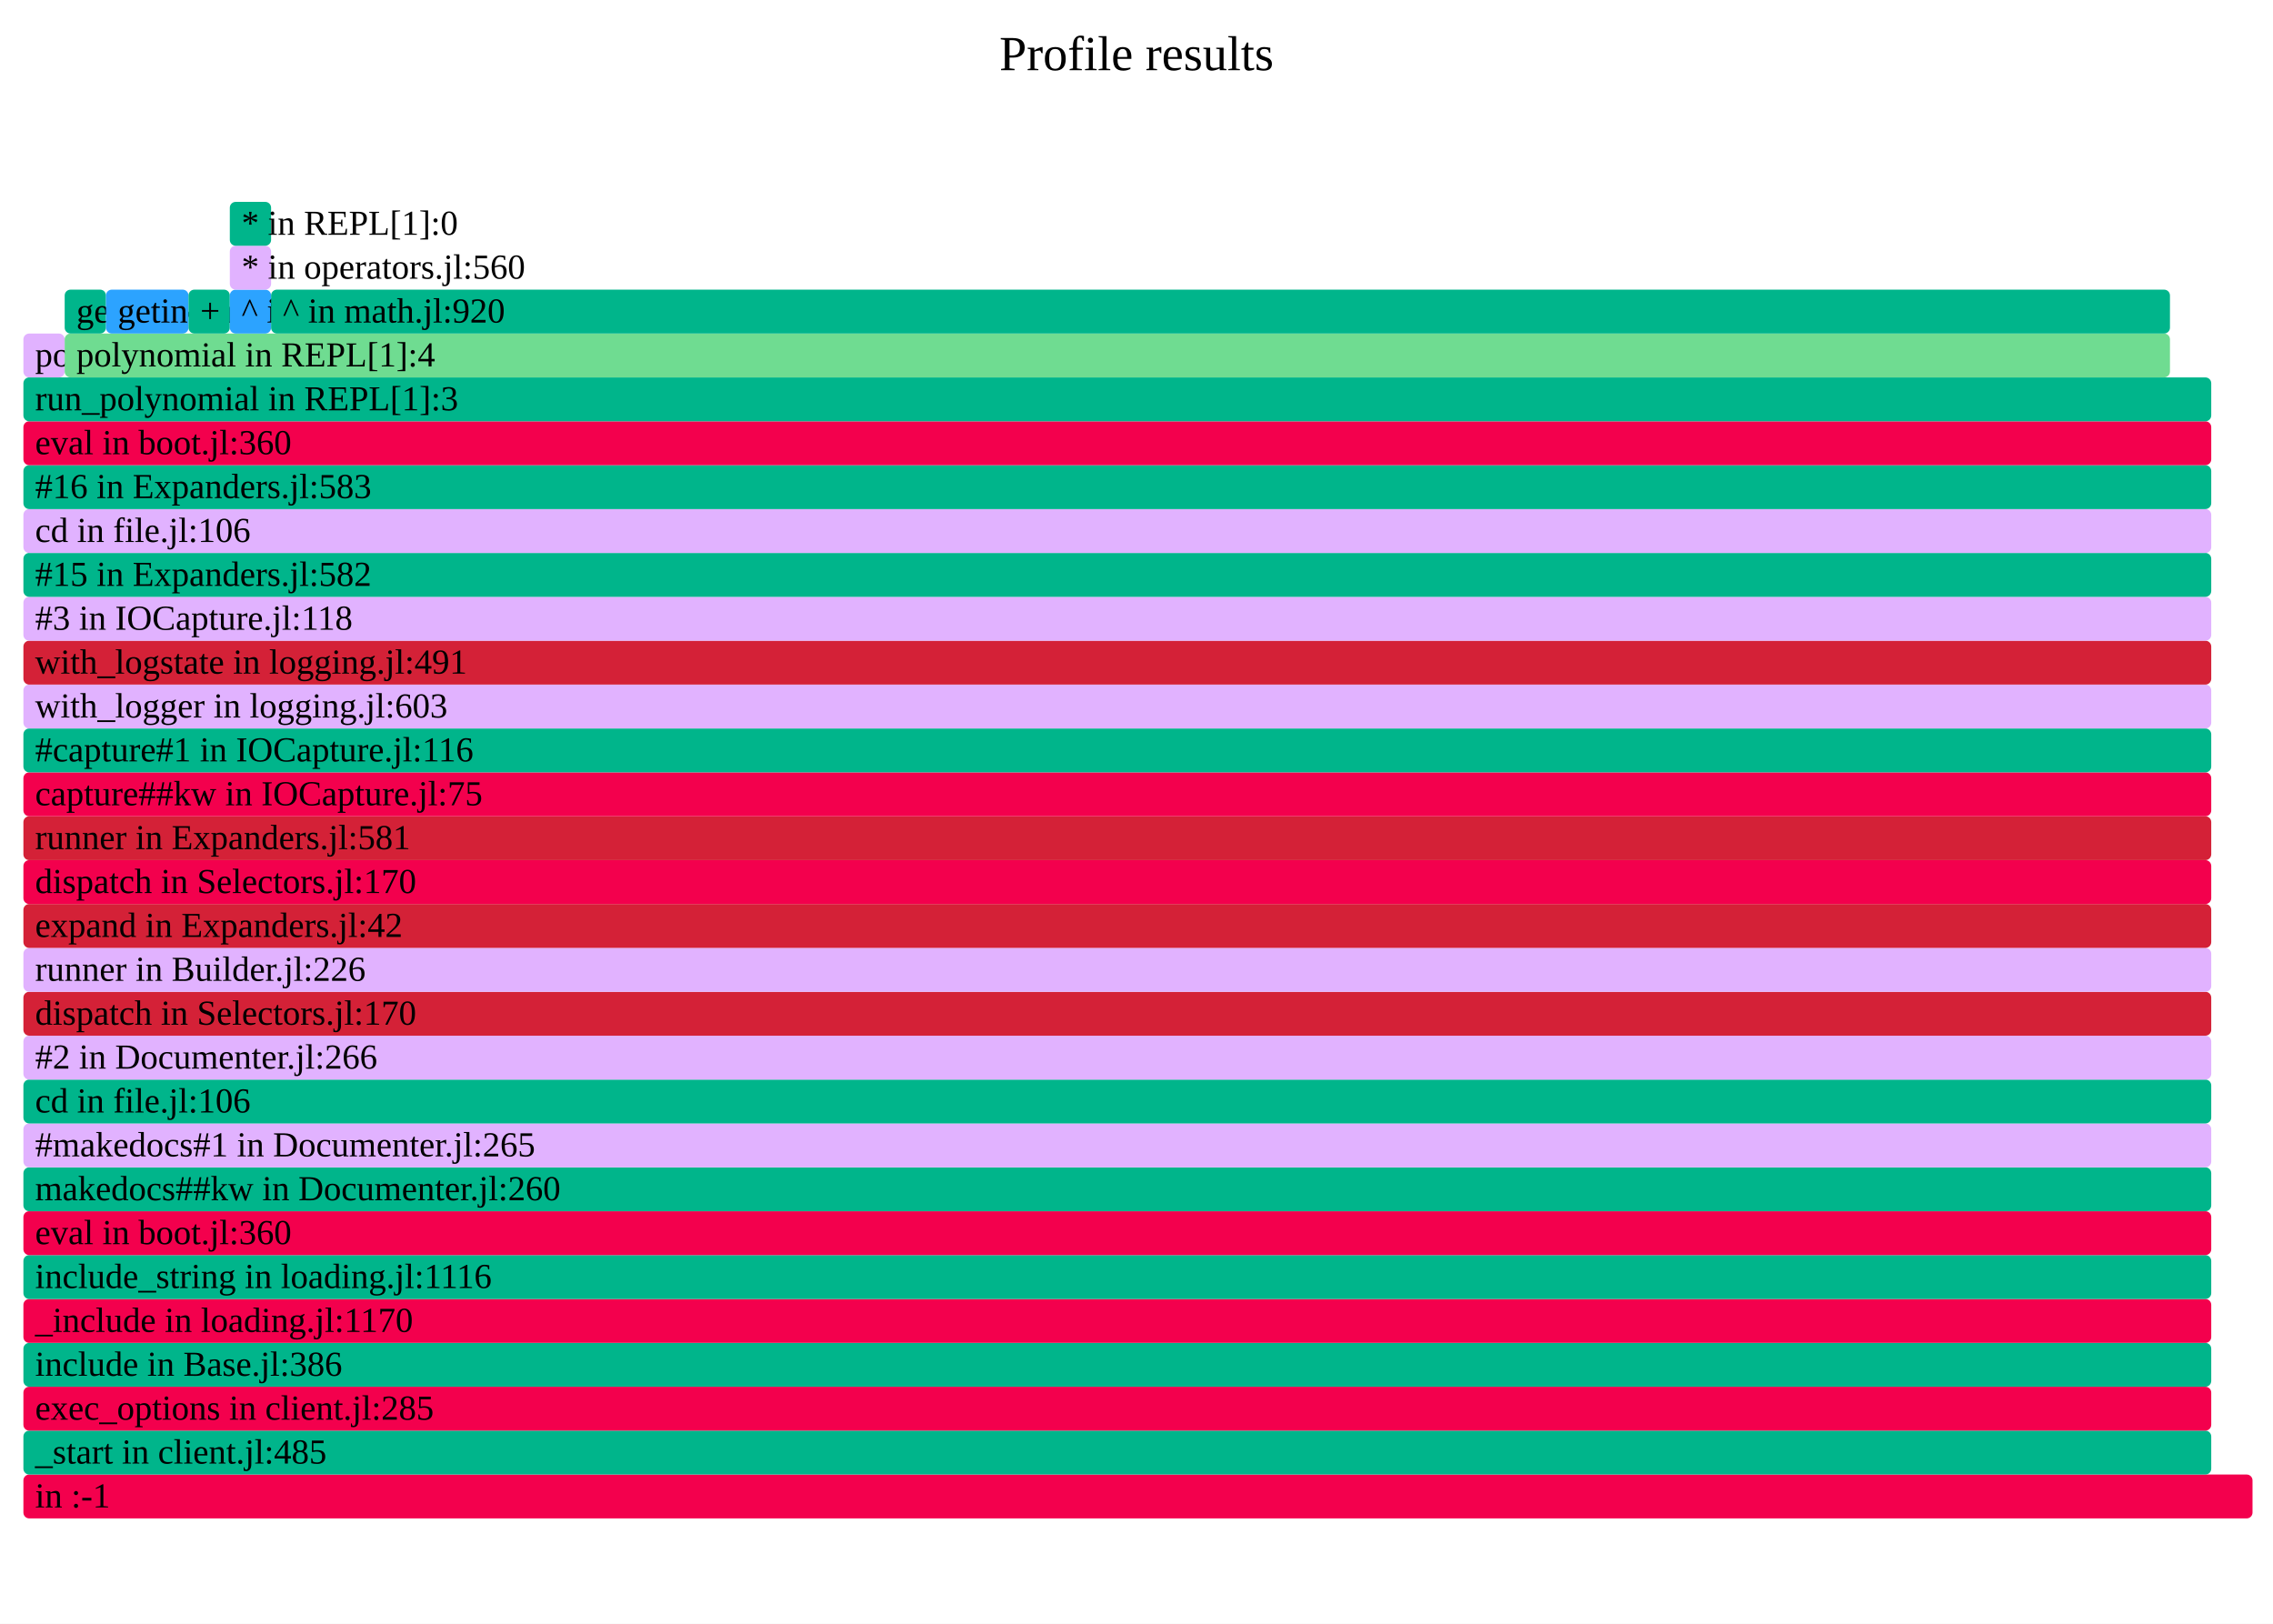
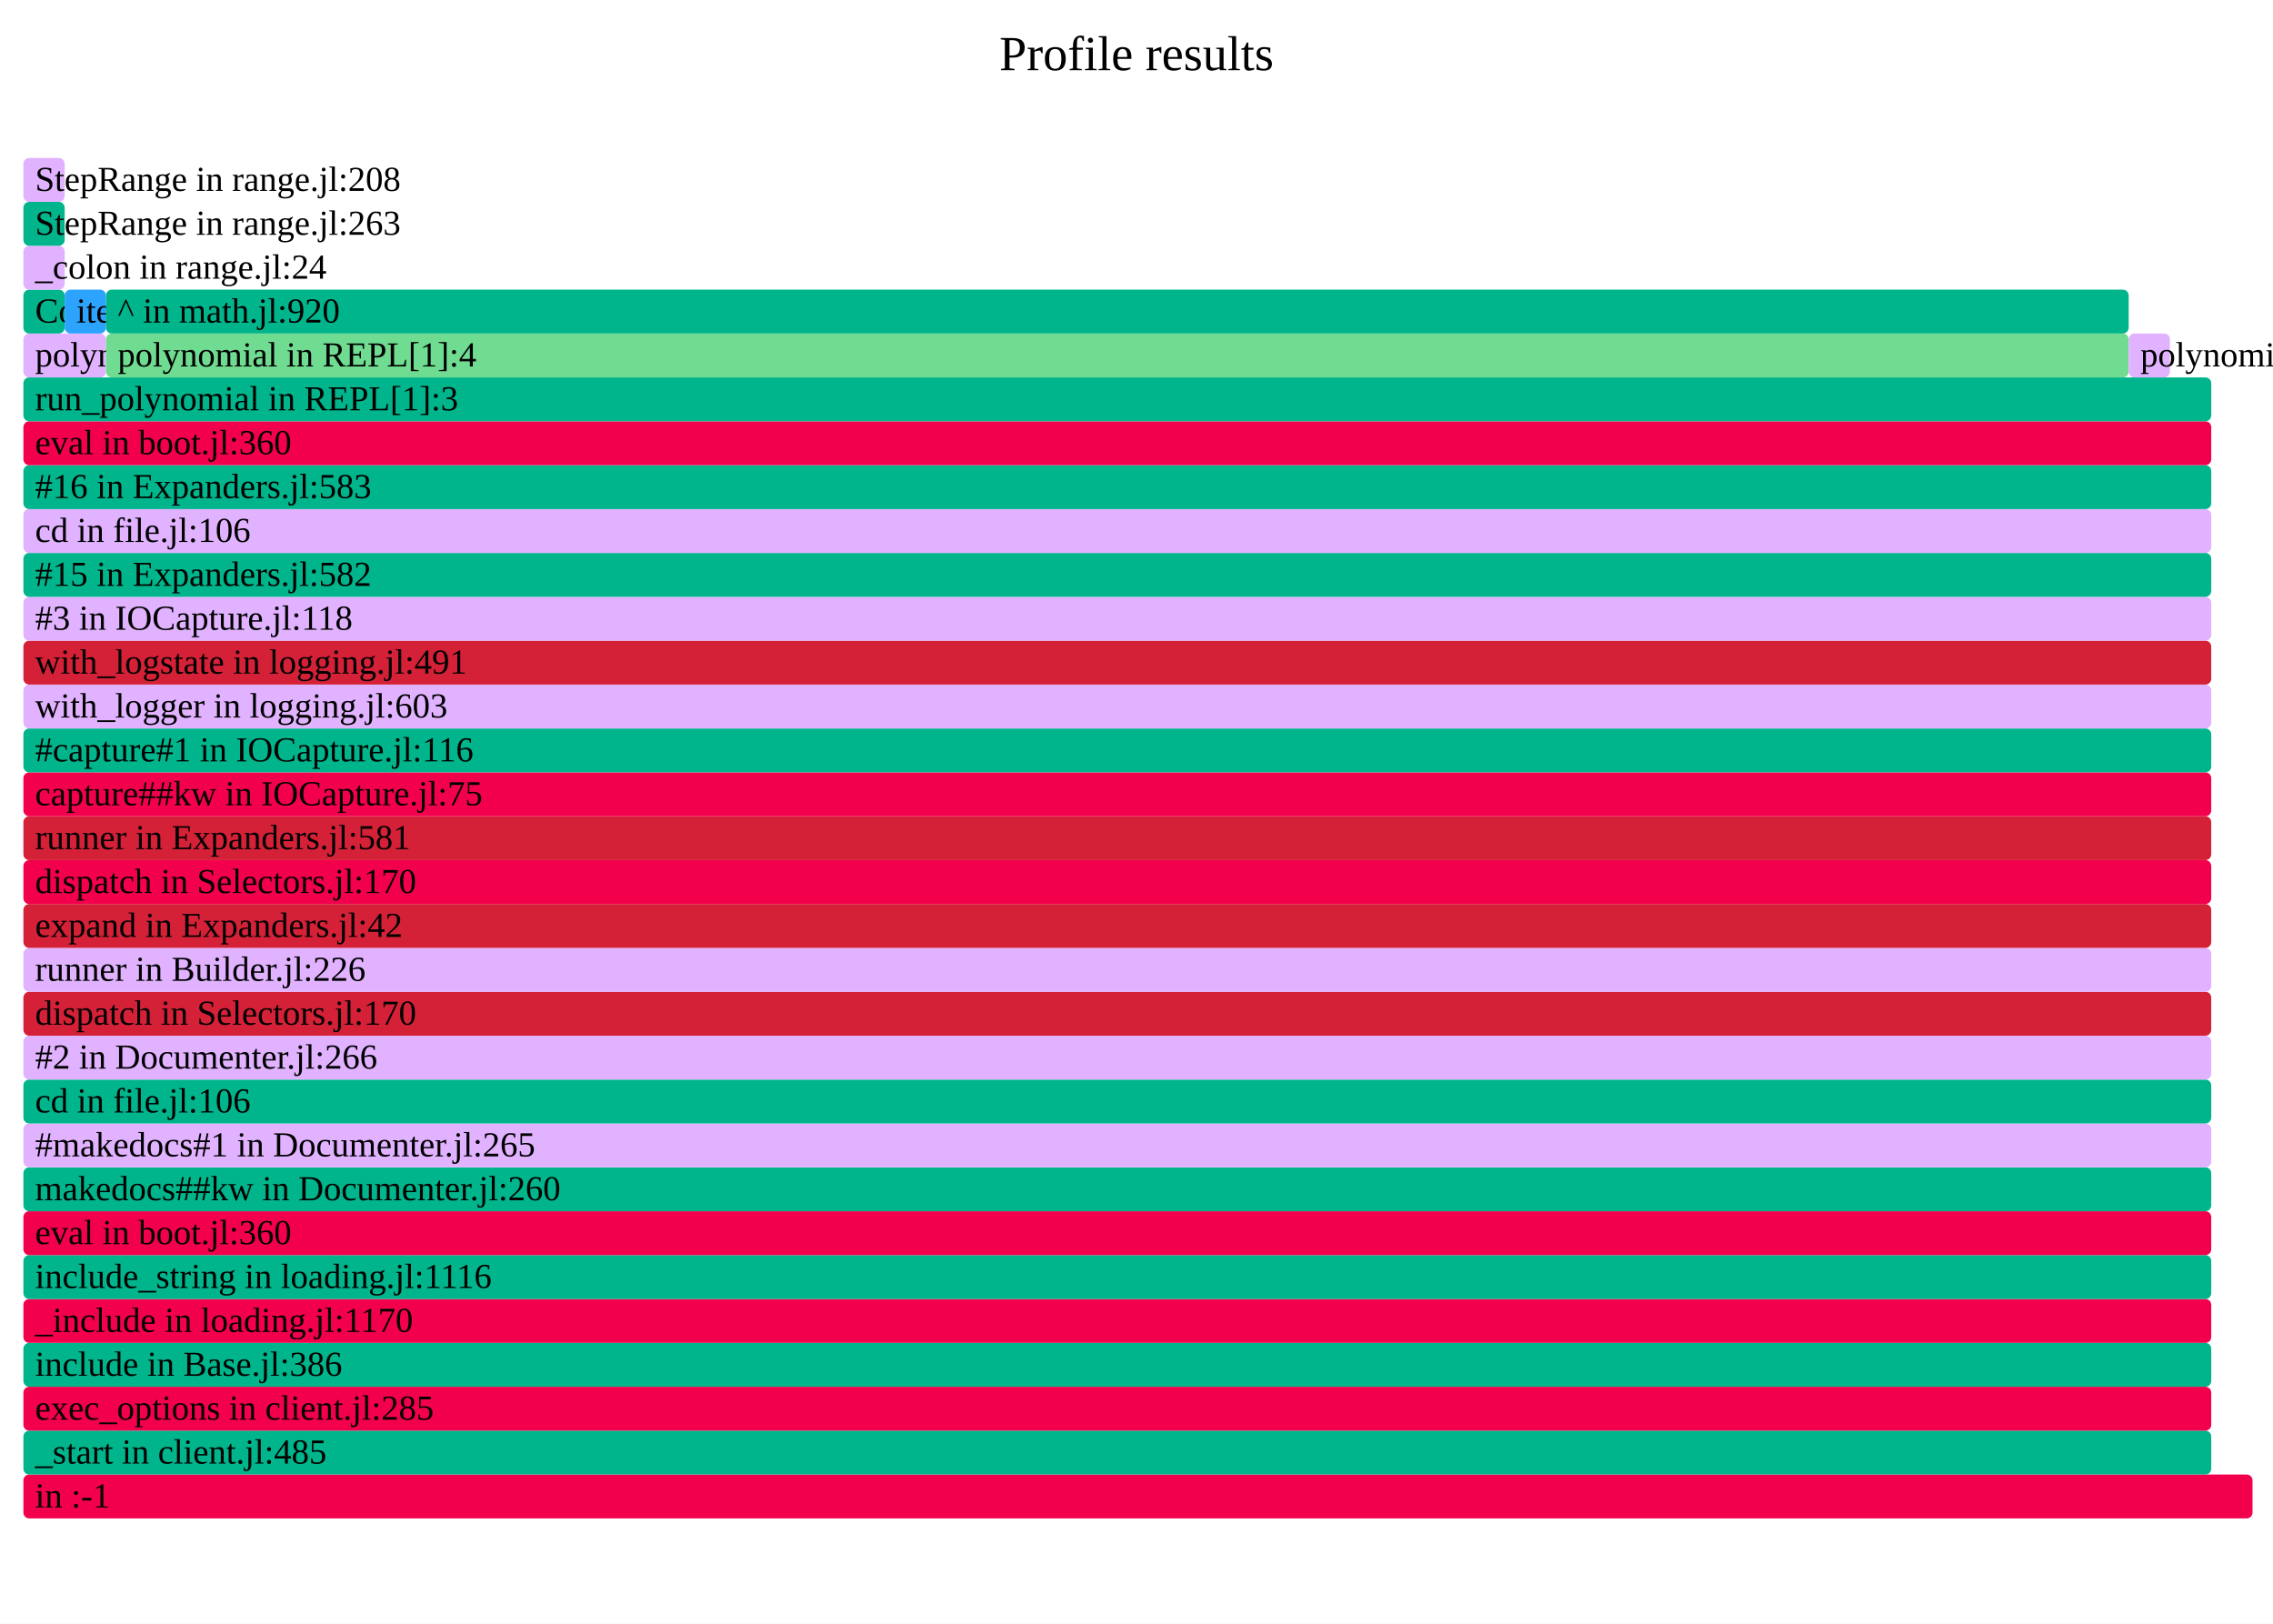
- <svg xmlns="http://www.w3.org/2000/svg" version="1.1" width="777" height="555" viewBox="0 0 777 555" id="fig-d5300c67d48d4a84900cdfe19e91ba9c">
+ <svg xmlns="http://www.w3.org/2000/svg" version="1.1" width="777" height="555" viewBox="0 0 777 555" id="fig-ea89e59c0b2140be8be04f55f91a4223">
  <defs>
-     <clipPath id="fig-d5300c67d48d4a84900cdfe19e91ba9c-clip">
+     <clipPath id="fig-ea89e59c0b2140be8be04f55f91a4223-clip">
      <rect x="0" y="0" width="777" height="555" />
    </clipPath>
  </defs>
  <style type="text/css">
-     #fig-d5300c67d48d4a84900cdfe19e91ba9c text {
+     #fig-ea89e59c0b2140be8be04f55f91a4223 text {
        pointer-events: none;
        font-family: inherit;
        font-size: 12px;
        fill: #000000;
    }
-     text#fig-d5300c67d48d4a84900cdfe19e91ba9c-caption {
+     text#fig-ea89e59c0b2140be8be04f55f91a4223-caption {
        font-size: 16.8px;
        fill: #000000;
        text-anchor: middle;
    }
-     #fig-d5300c67d48d4a84900cdfe19e91ba9c-bg {
+     #fig-ea89e59c0b2140be8be04f55f91a4223-bg {
        fill: #FFFFFF;
    }
-     #fig-d5300c67d48d4a84900cdfe19e91ba9c-viewport rect, #fig-d5300c67d48d4a84900cdfe19e91ba9c-viewport path {
+     #fig-ea89e59c0b2140be8be04f55f91a4223-viewport rect, #fig-ea89e59c0b2140be8be04f55f91a4223-viewport path {
        vector-effect: non-scaling-stroke;
        fill-opacity: 1;
    }
-     #fig-d5300c67d48d4a84900cdfe19e91ba9c-viewport text {
+     #fig-ea89e59c0b2140be8be04f55f91a4223-viewport text {
        stroke: #000000;
        stroke-width: 0;
        stroke-opacity: 0.35;
    }
-     #fig-d5300c67d48d4a84900cdfe19e91ba9c-viewport rect:hover, #fig-d5300c67d48d4a84900cdfe19e91ba9c-viewport path:hover {
+     #fig-ea89e59c0b2140be8be04f55f91a4223-viewport rect:hover, #fig-ea89e59c0b2140be8be04f55f91a4223-viewport path:hover {
        fill-opacity: 0.75;
        stroke: #000000;
        stroke-width: 0.5;
    }
-     #fig-d5300c67d48d4a84900cdfe19e91ba9c-viewport + rect {
+     #fig-ea89e59c0b2140be8be04f55f91a4223-viewport + rect {
        fill: #FFFFFF;
        opacity: 0.8;
    }
-     text#fig-d5300c67d48d4a84900cdfe19e91ba9c-details{
+     text#fig-ea89e59c0b2140be8be04f55f91a4223-details{
        fill: #000000;
    }
</style>
-   <g id="fig-d5300c67d48d4a84900cdfe19e91ba9c-frame" clip-path="url(#fig-d5300c67d48d4a84900cdfe19e91ba9c-clip)">
-     <rect id="fig-d5300c67d48d4a84900cdfe19e91ba9c-bg" x="0" y="0" width="777" height="555" />
-     <text id="fig-d5300c67d48d4a84900cdfe19e91ba9c-caption" x="388.5" y="24">Profile results</text>
-     <g id="fig-d5300c67d48d4a84900cdfe19e91ba9c-viewport" transform="scale(1)">
+   <g id="fig-ea89e59c0b2140be8be04f55f91a4223-frame" clip-path="url(#fig-ea89e59c0b2140be8be04f55f91a4223-clip)">
+     <rect id="fig-ea89e59c0b2140be8be04f55f91a4223-bg" x="0" y="0" width="777" height="555" />
+     <text id="fig-ea89e59c0b2140be8be04f55f91a4223-caption" x="388.5" y="24">Profile results</text>
+     <g id="fig-ea89e59c0b2140be8be04f55f91a4223-viewport" transform="scale(1)">
      <rect x="8" y="504" width="762" height="15" rx="2" fill="#F3004D" data-dinfo="" />
      <text x="8" dx="4" y="515.25"> in :-1</text>
      <rect x="8" y="489" width="747.89" height="15" rx="2" fill="#00B58B" data-dinfo="./" />
      <text x="8" dx="4" y="500.25">_start in client.jl:485</text>
      <rect x="8" y="474" width="747.89" height="15" rx="2" fill="#F3004D" data-dinfo="./" />
      <text x="8" dx="4" y="485.25">exec_options in client.jl:285</text>
      <rect x="8" y="459" width="747.89" height="15" rx="2" fill="#00B58B" data-dinfo="./" />
      <text x="8" dx="4" y="470.25">include in Base.jl:386</text>
      <rect x="8" y="444" width="747.89" height="15" rx="2" fill="#F3004D" data-dinfo="./" />
      <text x="8" dx="4" y="455.25">_include in loading.jl:1170</text>
      <rect x="8" y="429" width="747.89" height="15" rx="2" fill="#00B58B" data-dinfo="./" />
      <text x="8" dx="4" y="440.25">include_string in loading.jl:1116</text>
      <rect x="8" y="414" width="747.89" height="15" rx="2" fill="#F3004D" data-dinfo="./" />
      <text x="8" dx="4" y="425.25">eval in boot.jl:360</text>
      <rect x="8" y="399" width="747.89" height="15" rx="2" fill="#00B58B" data-dinfo="/home/runner/.julia/packages/Documenter/qdbx6/src/" />
      <text x="8" dx="4" y="410.25">makedocs##kw in Documenter.jl:260</text>
      <rect x="8" y="384" width="747.89" height="15" rx="2" fill="#E1B2FF" data-dinfo="/home/runner/.julia/packages/Documenter/qdbx6/src/" />
      <text x="8" dx="4" y="395.25">#makedocs#1 in Documenter.jl:265</text>
      <rect x="8" y="369" width="747.89" height="15" rx="2" fill="#00B58B" data-dinfo="./" />
      <text x="8" dx="4" y="380.25">cd in file.jl:106</text>
      <rect x="8" y="354" width="747.89" height="15" rx="2" fill="#E1B2FF" data-dinfo="/home/runner/.julia/packages/Documenter/qdbx6/src/" />
      <text x="8" dx="4" y="365.25">#2 in Documenter.jl:266</text>
      <rect x="8" y="339" width="747.89" height="15" rx="2" fill="#D42137" data-dinfo="/home/runner/.julia/packages/Documenter/qdbx6/src/Utilities/" />
      <text x="8" dx="4" y="350.25">dispatch in Selectors.jl:170</text>
      <rect x="8" y="324" width="747.89" height="15" rx="2" fill="#E1B2FF" data-dinfo="/home/runner/.julia/packages/Documenter/qdbx6/src/" />
      <text x="8" dx="4" y="335.25">runner in Builder.jl:226</text>
      <rect x="8" y="309" width="747.89" height="15" rx="2" fill="#D42137" data-dinfo="/home/runner/.julia/packages/Documenter/qdbx6/src/" />
      <text x="8" dx="4" y="320.25">expand in Expanders.jl:42</text>
      <rect x="8" y="294" width="747.89" height="15" rx="2" fill="#F3004D" data-dinfo="/home/runner/.julia/packages/Documenter/qdbx6/src/Utilities/" />
      <text x="8" dx="4" y="305.25">dispatch in Selectors.jl:170</text>
      <rect x="8" y="279" width="747.89" height="15" rx="2" fill="#D42137" data-dinfo="/home/runner/.julia/packages/Documenter/qdbx6/src/" />
      <text x="8" dx="4" y="290.25">runner in Expanders.jl:581</text>
      <rect x="8" y="264" width="747.89" height="15" rx="2" fill="#F3004D" data-dinfo="/home/runner/.julia/packages/IOCapture/sXY71/src/" />
      <text x="8" dx="4" y="275.25">capture##kw in IOCapture.jl:75</text>
      <rect x="8" y="249" width="747.89" height="15" rx="2" fill="#00B58B" data-dinfo="/home/runner/.julia/packages/IOCapture/sXY71/src/" />
      <text x="8" dx="4" y="260.25">#capture#1 in IOCapture.jl:116</text>
      <rect x="8" y="234" width="747.89" height="15" rx="2" fill="#E1B2FF" data-dinfo="./" />
      <text x="8" dx="4" y="245.25">with_logger in logging.jl:603</text>
      <rect x="8" y="219" width="747.89" height="15" rx="2" fill="#D42137" data-dinfo="./" />
      <text x="8" dx="4" y="230.25">with_logstate in logging.jl:491</text>
      <rect x="8" y="204" width="747.89" height="15" rx="2" fill="#E1B2FF" data-dinfo="/home/runner/.julia/packages/IOCapture/sXY71/src/" />
      <text x="8" dx="4" y="215.25">#3 in IOCapture.jl:118</text>
      <rect x="8" y="189" width="747.89" height="15" rx="2" fill="#00B58B" data-dinfo="/home/runner/.julia/packages/Documenter/qdbx6/src/" />
      <text x="8" dx="4" y="200.25">#15 in Expanders.jl:582</text>
      <rect x="8" y="174" width="747.89" height="15" rx="2" fill="#E1B2FF" data-dinfo="./" />
      <text x="8" dx="4" y="185.25">cd in file.jl:106</text>
      <rect x="8" y="159" width="747.89" height="15" rx="2" fill="#00B58B" data-dinfo="/home/runner/.julia/packages/Documenter/qdbx6/src/" />
      <text x="8" dx="4" y="170.25">#16 in Expanders.jl:583</text>
      <rect x="8" y="144" width="747.89" height="15" rx="2" fill="#F3004D" data-dinfo="./" />
      <text x="8" dx="4" y="155.25">eval in boot.jl:360</text>
      <rect x="8" y="129" width="747.89" height="15" rx="2" fill="#00B58B" data-dinfo="./" />
      <text x="8" dx="4" y="140.25">run_polynomial in REPL[1]:3</text>
-       <rect x="8" y="114" width="14.11" height="15" rx="2" fill="#E1B2FF" data-dinfo="./" />
-       <text x="8" dx="4" y="125.25">polynomial in REPL[1]:0</text>
-       <rect x="22.11" y="114" width="719.67" height="15" rx="2" fill="#6FDC91" data-dinfo="./" />
-       <text x="22.11" dx="4" y="125.25">polynomial in REPL[1]:4</text>
-       <rect x="22.11" y="99" width="14.11" height="15" rx="2" fill="#00B58B" data-dinfo="./" />
-       <text x="22.11" dx="4" y="110.25">getindex in REPL[1]:0</text>
-       <rect x="36.22" y="99" width="28.22" height="15" rx="2" fill="#2CA3FF" data-dinfo="./" />
-       <text x="36.22" dx="4" y="110.25">getindex in array.jl:805</text>
-       <rect x="64.44" y="99" width="14.12" height="15" rx="2" fill="#00B58B" data-dinfo="./" />
-       <text x="64.44" dx="4" y="110.25">+ in float.jl:326</text>
-       <rect x="78.56" y="99" width="14.11" height="15" rx="2" fill="#2CA3FF" data-dinfo="./" />
-       <text x="78.56" dx="4" y="110.25">^ in math.jl:919</text>
-       <rect x="78.56" y="84" width="14.11" height="15" rx="2" fill="#E1B2FF" data-dinfo="./" />
-       <text x="78.56" dx="4" y="95.25">* in operators.jl:560</text>
-       <rect x="78.56" y="69" width="14.11" height="15" rx="2" fill="#00B58B" data-dinfo="./" />
-       <text x="78.56" dx="4" y="80.25">* in REPL[1]:0</text>
-       <rect x="92.67" y="99" width="649.11" height="15" rx="2" fill="#00B58B" data-dinfo="./" />
-       <text x="92.67" dx="4" y="110.25">^ in math.jl:920</text>
+       <rect x="8" y="114" width="28.22" height="15" rx="2" fill="#E1B2FF" data-dinfo="./" />
+       <text x="8" dx="4" y="125.25">polynomial in REPL[1]:3</text>
+       <rect x="8" y="99" width="14.11" height="15" rx="2" fill="#00B58B" data-dinfo="./" />
+       <text x="8" dx="4" y="110.25">Colon in range.jl:22</text>
+       <rect x="8" y="84" width="14.11" height="15" rx="2" fill="#E1B2FF" data-dinfo="./" />
+       <text x="8" dx="4" y="95.25">_colon in range.jl:24</text>
+       <rect x="8" y="69" width="14.11" height="15" rx="2" fill="#00B58B" data-dinfo="./" />
+       <text x="8" dx="4" y="80.25">StepRange in range.jl:263</text>
+       <rect x="8" y="54" width="14.11" height="15" rx="2" fill="#E1B2FF" data-dinfo="./" />
+       <text x="8" dx="4" y="65.25">StepRange in range.jl:208</text>
+       <rect x="22.11" y="99" width="14.11" height="15" rx="2" fill="#2CA3FF" data-dinfo="./" />
+       <text x="22.11" dx="4" y="110.25">iterate in range.jl:670</text>
+       <rect x="36.22" y="114" width="691.45" height="15" rx="2" fill="#6FDC91" data-dinfo="./" />
+       <text x="36.22" dx="4" y="125.25">polynomial in REPL[1]:4</text>
+       <rect x="36.22" y="99" width="691.45" height="15" rx="2" fill="#00B58B" data-dinfo="./" />
+       <text x="36.22" dx="4" y="110.25">^ in math.jl:920</text>
+       <rect x="727.67" y="114" width="14.11" height="15" rx="2" fill="#E1B2FF" data-dinfo="./" />
+       <text x="727.67" dx="4" y="125.25">polynomial in REPL[1]:6</text>
    </g>
  </g>
</svg>
